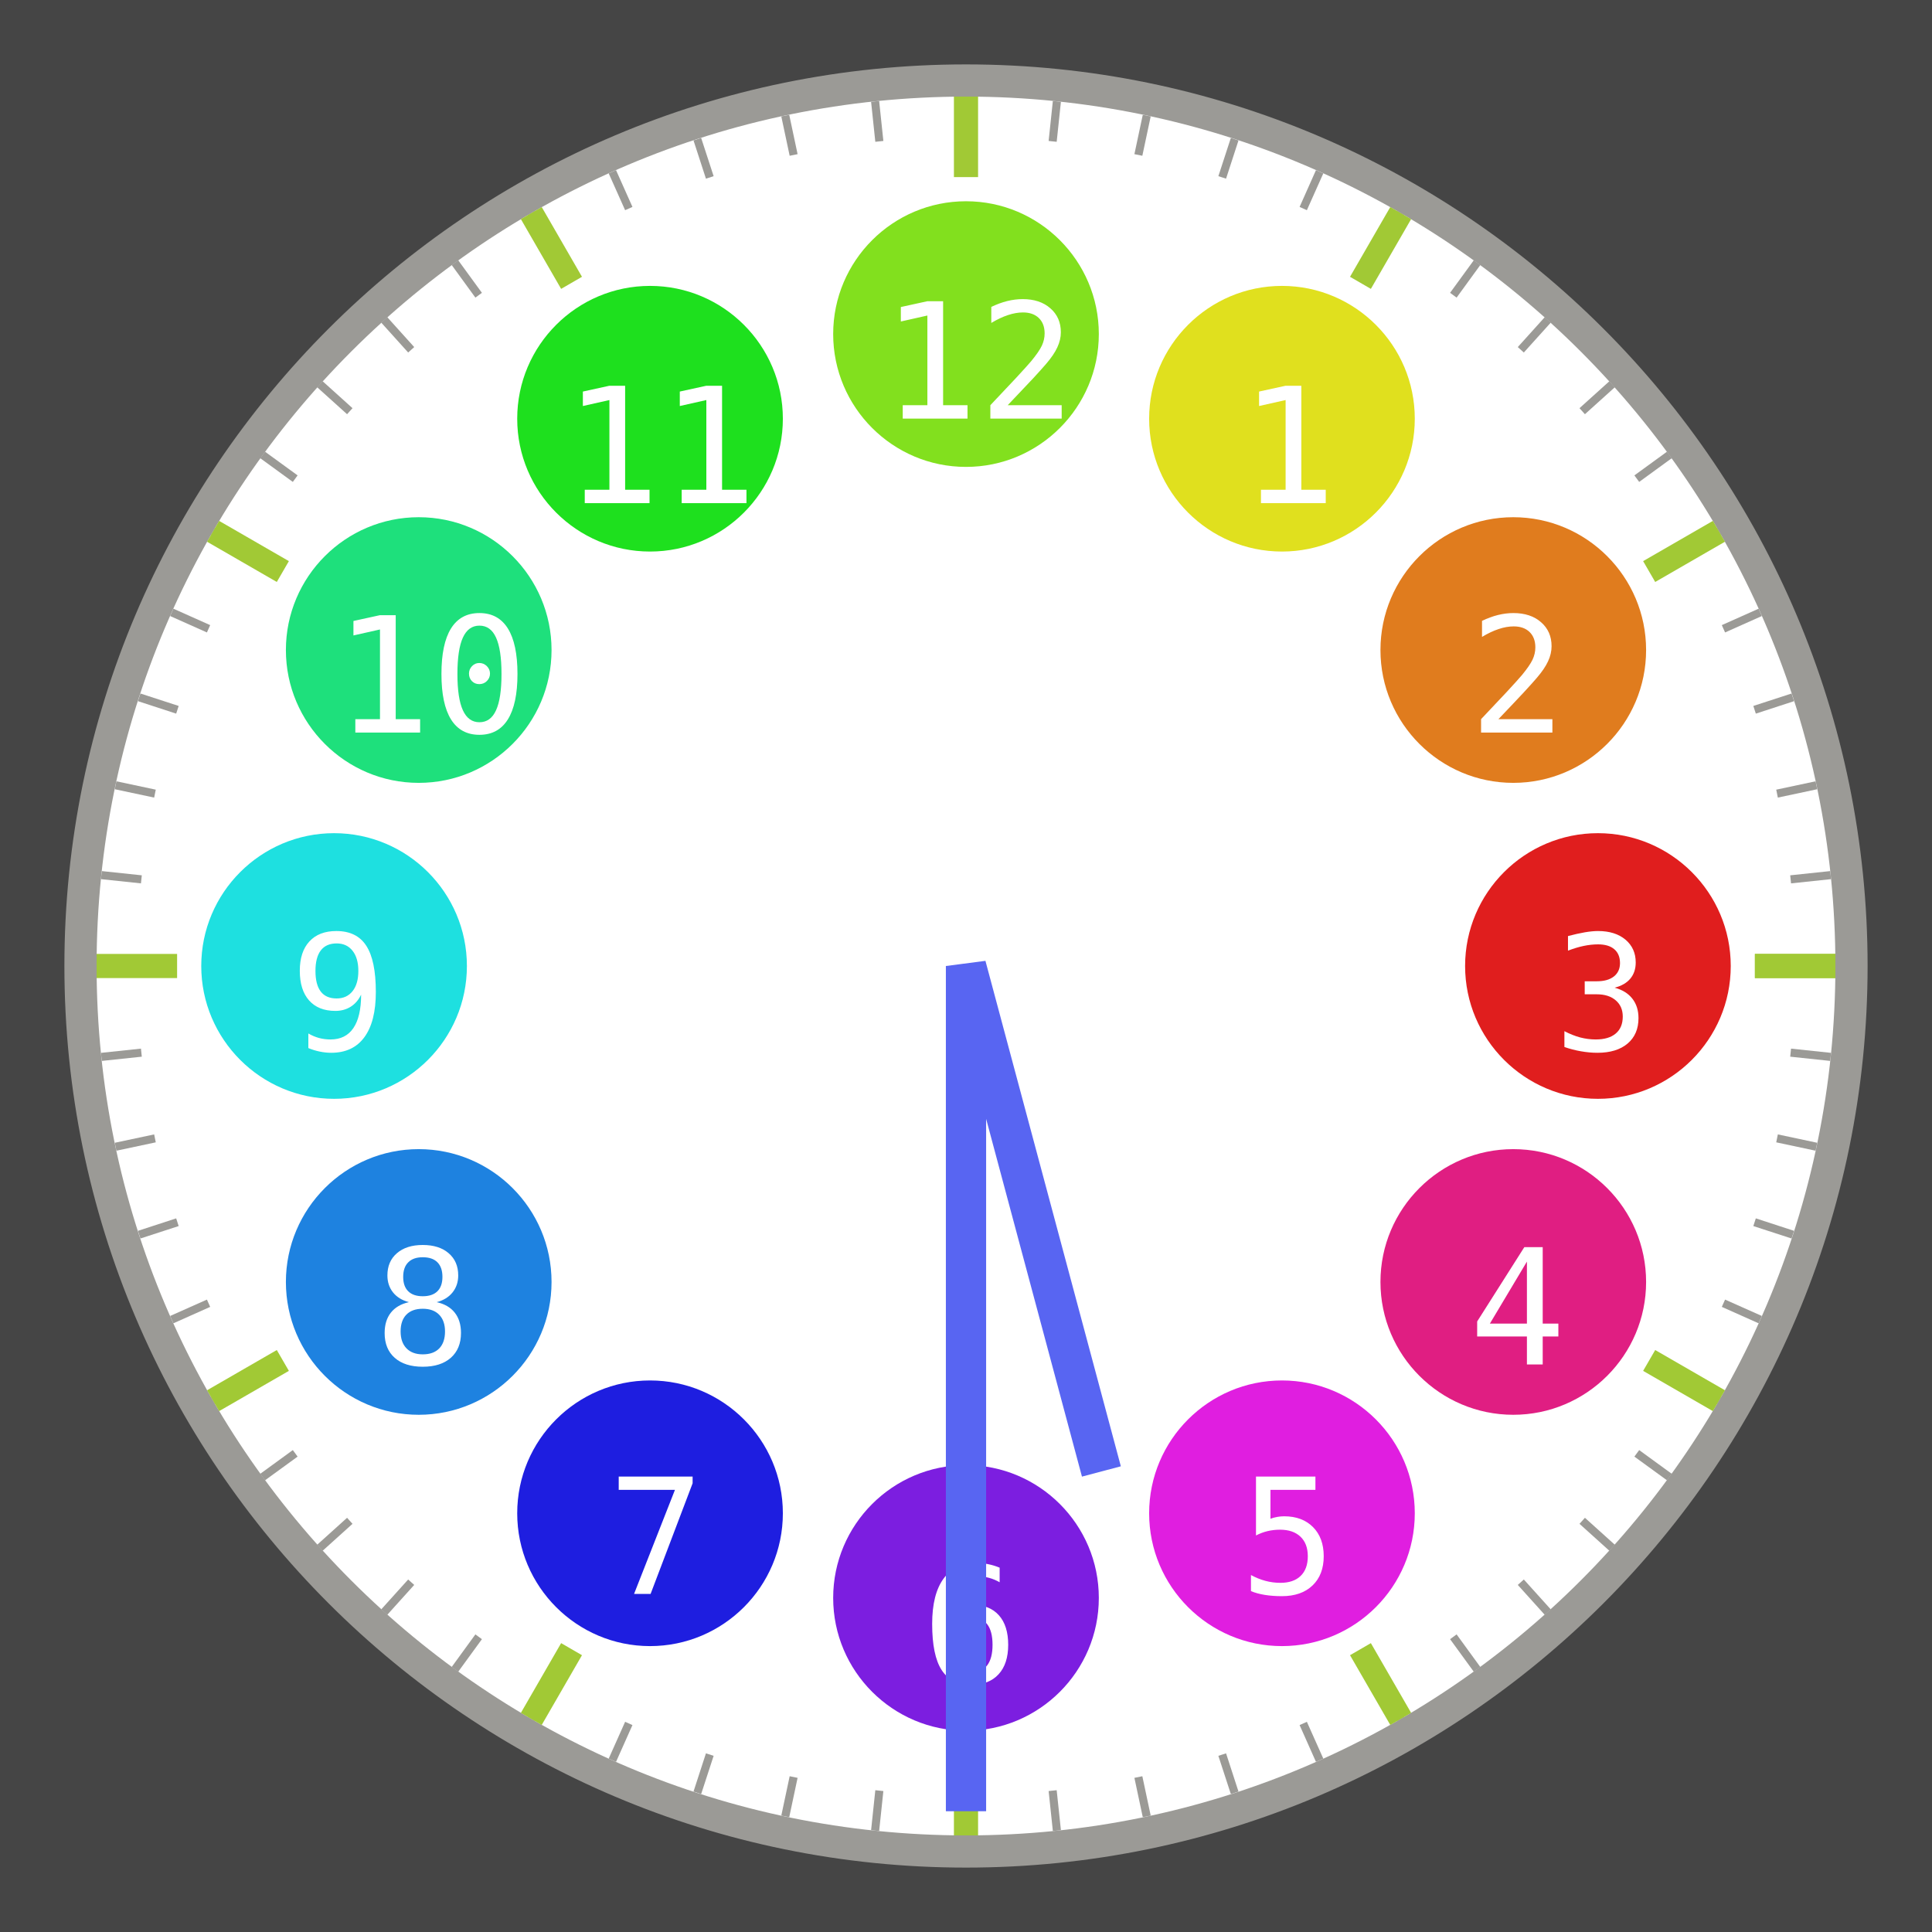
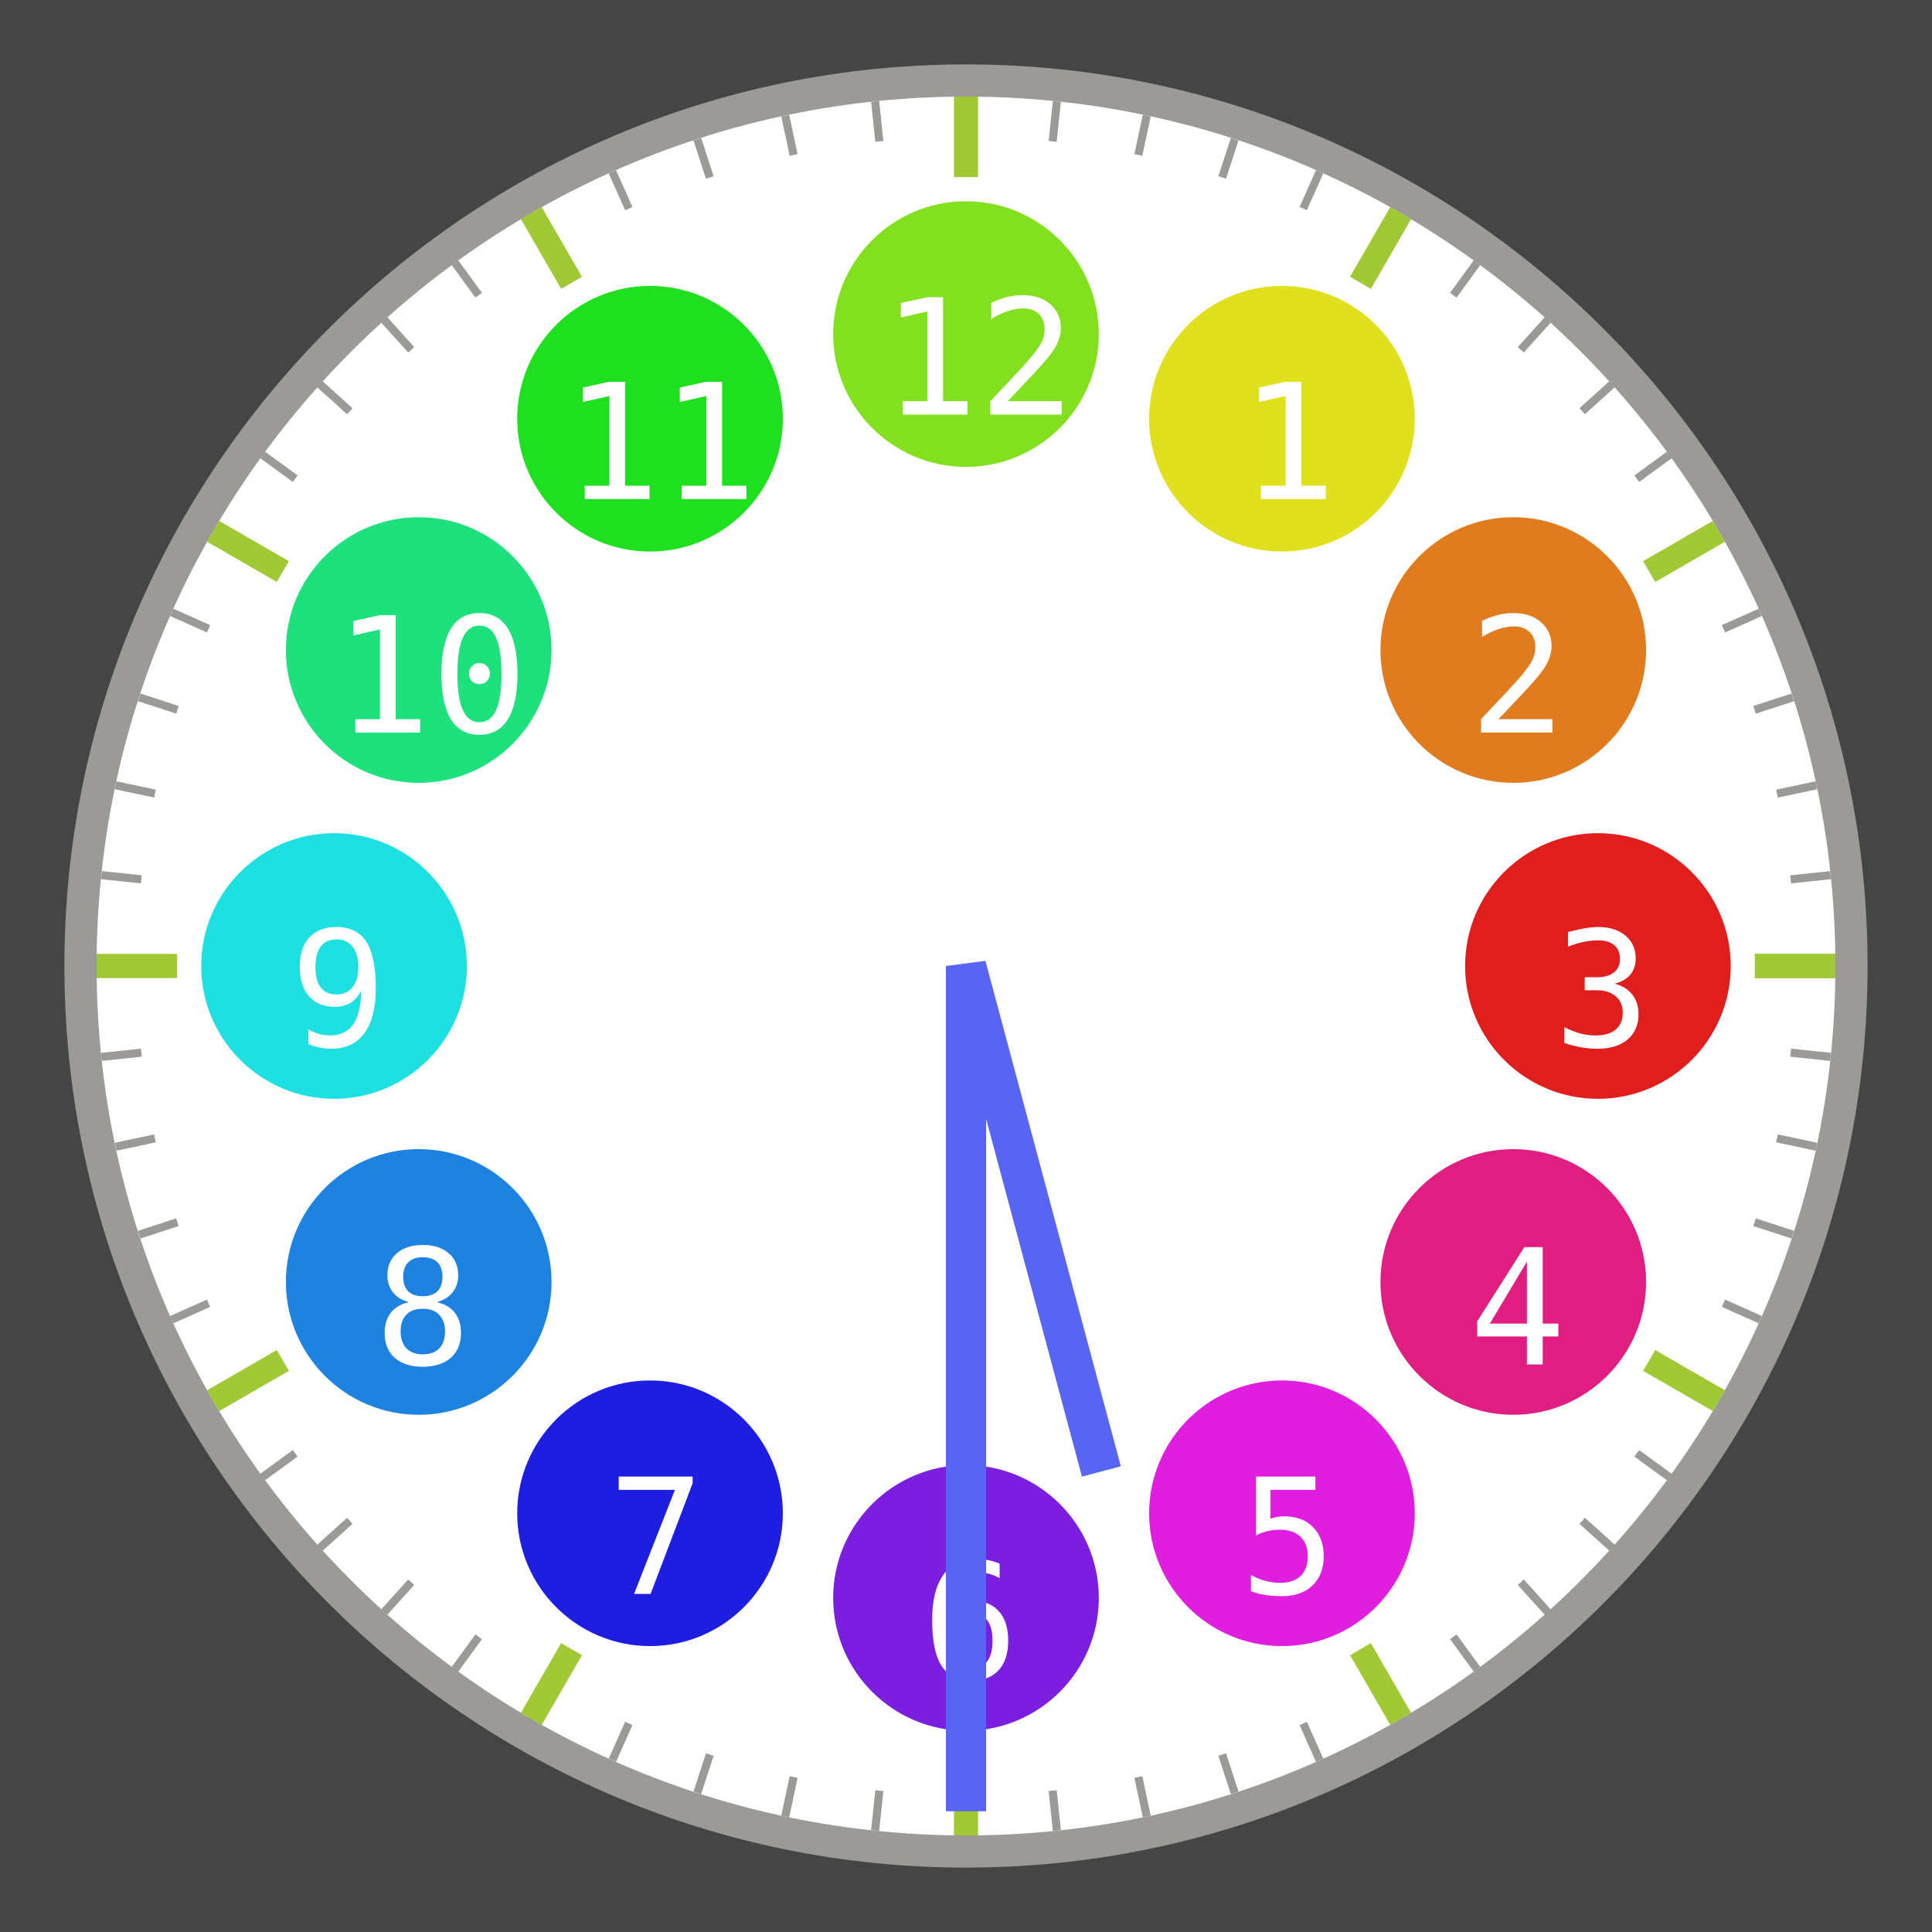
<svg xmlns="http://www.w3.org/2000/svg" version="1.1" viewBox="0 0 480 480">
  <defs>
    <clipPath id="clip_0">
      <polygon points="0 0,480 0,480 480,0 480" />
    </clipPath>
  </defs>
  <g clip-path="url(#clip_0)">
    <path style="fill:#FFFFFF;" d="M 0,0 L 480,0 L 480,480 L 0,480 L 0,0 Z" />
    <defs>
      <clipPath id="clip_1">
        <polygon points="0 0,480 0,480 480,0 480" />
      </clipPath>
    </defs>
    <g clip-path="url(#clip_1)">
      <path style="fill:#454545;" d="M 0,0 L 480,0 L 480,480 L 0,480 L 0,0 Z" />
      <path style="fill:#FFFFFF;" d="M 240,460 C 361.41,460 460,361.41 460,240 C 460,118.59 361.41,20 240,20 C 118.59,20 20,118.59 20,240 C 20,361.41 118.59,460 240,460 Z" />
      <path style="fill:#9B9A96;" d="M 240,464 C 363.61,464 464,363.61 464,240 C 464,116.39 363.61,16 240,16 C 116.39,16 16,116.39 16,240 C 16,363.61 116.39,464 240,464 M 240,456 C 120.80,456 24,359.20 24,240 C 24,120.80 120.80,24 240,24 C 359.20,24 456,120.80 456,240 C 456,359.20 359.20,456 240,456 Z" />
      <path style="fill:#9B9A96;" d="M 456,239 L 456,241 L 446,241 L 446,239 L 456,239 Z" />
      <path style="fill:#9B9A96;" d="M 454.70,216.42 L 454.92,218.42 L 444.98,219.47 L 444.77,217.47 L 454.70,216.42 Z" />
      <path style="fill:#9B9A96;" d="M 451.08,194.11 L 451.48,196.08 L 441.70,198.16 L 441.30,196.19 L 451.08,194.11 Z" />
      <path style="fill:#9B9A96;" d="M 445.11,172.30 L 445.73,174.20 L 436.23,177.30 L 435.61,175.39 L 445.11,172.30 Z" />
      <path style="fill:#9B9A96;" d="M 436.92,151.23 L 437.73,153.05 L 428.59,157.13 L 427.78,155.31 L 436.92,151.23 Z" />
      <path style="fill:#9B9A96;" d="M 426.56,131.14 L 427.56,132.86 L 418.91,137.86 L 417.91,136.14 L 426.56,131.14 Z" />
      <path style="fill:#9B9A96;" d="M 414.16,112.22 L 415.34,113.84 L 407.25,119.73 L 406.06,118.11 L 414.16,112.22 Z" />
      <path style="fill:#9B9A96;" d="M 399.84,94.72 L 401.19,96.22 L 393.77,102.91 L 392.42,101.41 L 399.84,94.72 Z" />
      <path style="fill:#9B9A96;" d="M 383.78,78.81 L 385.28,80.16 L 378.59,87.58 L 377.09,86.23 L 383.78,78.81 Z" />
      <path style="fill:#9B9A96;" d="M 366.16,64.66 L 367.78,65.84 L 361.89,73.94 L 360.27,72.75 L 366.16,64.66 Z" />
      <path style="fill:#9B9A96;" d="M 347.14,52.44 L 348.86,53.44 L 343.86,62.09 L 342.14,61.09 L 347.14,52.44 Z" />
      <path style="fill:#9B9A96;" d="M 326.95,42.27 L 328.77,43.08 L 324.69,52.22 L 322.88,51.41 L 326.95,42.27 Z" />
      <path style="fill:#9B9A96;" d="M 305.80,34.27 L 307.70,34.89 L 304.61,44.39 L 302.70,43.77 L 305.80,34.27 Z" />
      <path style="fill:#9B9A96;" d="M 283.92,28.52 L 285.89,28.92 L 283.81,38.70 L 281.84,38.30 L 283.92,28.52 Z" />
      <path style="fill:#9B9A96;" d="M 261.58,25.08 L 263.58,25.30 L 262.53,35.23 L 260.53,35.02 L 261.58,25.08 Z" />
      <path style="fill:#9B9A96;" d="M 239,24 L 241,24 L 241,34 L 239,34 L 239,24 Z" />
      <path style="fill:#9B9A96;" d="M 216.42,25.30 L 218.42,25.08 L 219.47,35.02 L 217.47,35.23 L 216.42,25.30 Z" />
      <path style="fill:#9B9A96;" d="M 194.11,28.92 L 196.08,28.52 L 198.16,38.30 L 196.19,38.70 L 194.11,28.92 Z" />
      <path style="fill:#9B9A96;" d="M 172.30,34.89 L 174.20,34.27 L 177.30,43.77 L 175.39,44.39 L 172.30,34.89 Z" />
      <path style="fill:#9B9A96;" d="M 151.23,43.08 L 153.05,42.27 L 157.13,51.41 L 155.31,52.22 L 151.23,43.08 Z" />
      <path style="fill:#9B9A96;" d="M 131.14,53.44 L 132.86,52.44 L 137.86,61.09 L 136.14,62.09 L 131.14,53.44 Z" />
      <path style="fill:#9B9A96;" d="M 112.22,65.84 L 113.84,64.66 L 119.73,72.75 L 118.11,73.94 L 112.22,65.84 Z" />
      <path style="fill:#9B9A96;" d="M 94.72,80.16 L 96.22,78.81 L 102.91,86.23 L 101.41,87.58 L 94.72,80.16 Z" />
      <path style="fill:#9B9A96;" d="M 78.81,96.22 L 80.16,94.72 L 87.58,101.41 L 86.23,102.91 L 78.81,96.22 Z" />
      <path style="fill:#9B9A96;" d="M 64.66,113.84 L 65.84,112.22 L 73.94,118.11 L 72.75,119.73 L 64.66,113.84 Z" />
      <path style="fill:#9B9A96;" d="M 52.44,132.86 L 53.44,131.14 L 62.09,136.14 L 61.09,137.86 L 52.44,132.86 Z" />
      <path style="fill:#9B9A96;" d="M 42.27,153.05 L 43.08,151.23 L 52.22,155.31 L 51.41,157.13 L 42.27,153.05 Z" />
      <path style="fill:#9B9A96;" d="M 34.27,174.20 L 34.89,172.30 L 44.39,175.39 L 43.77,177.30 L 34.27,174.20 Z" />
      <path style="fill:#9B9A96;" d="M 28.52,196.08 L 28.92,194.11 L 38.70,196.19 L 38.30,198.16 L 28.52,196.08 Z" />
      <path style="fill:#9B9A96;" d="M 25.08,218.42 L 25.30,216.42 L 35.23,217.47 L 35.02,219.47 L 25.08,218.42 Z" />
      <path style="fill:#9B9A96;" d="M 24,241 L 24,239 L 34,239 L 34,241 L 24,241 Z" />
      <path style="fill:#9B9A96;" d="M 25.30,263.58 L 25.08,261.58 L 35.02,260.53 L 35.23,262.53 L 25.30,263.58 Z" />
      <path style="fill:#9B9A96;" d="M 28.92,285.89 L 28.52,283.92 L 38.30,281.84 L 38.70,283.81 L 28.92,285.89 Z" />
      <path style="fill:#9B9A96;" d="M 34.89,307.70 L 34.27,305.80 L 43.77,302.70 L 44.39,304.61 L 34.89,307.70 Z" />
      <path style="fill:#9B9A96;" d="M 43.08,328.77 L 42.27,326.95 L 51.41,322.88 L 52.22,324.69 L 43.08,328.77 Z" />
      <path style="fill:#9B9A96;" d="M 53.44,348.86 L 52.44,347.14 L 61.09,342.14 L 62.09,343.86 L 53.44,348.86 Z" />
      <path style="fill:#9B9A96;" d="M 65.84,367.78 L 64.66,366.16 L 72.75,360.27 L 73.94,361.89 L 65.84,367.78 Z" />
      <path style="fill:#9B9A96;" d="M 80.16,385.28 L 78.81,383.78 L 86.23,377.09 L 87.58,378.59 L 80.16,385.28 Z" />
      <path style="fill:#9B9A96;" d="M 96.22,401.19 L 94.72,399.84 L 101.41,392.42 L 102.91,393.77 L 96.22,401.19 Z" />
      <path style="fill:#9B9A96;" d="M 113.84,415.34 L 112.22,414.16 L 118.11,406.06 L 119.73,407.25 L 113.84,415.34 Z" />
      <path style="fill:#9B9A96;" d="M 132.86,427.56 L 131.14,426.56 L 136.14,417.91 L 137.86,418.91 L 132.86,427.56 Z" />
      <path style="fill:#9B9A96;" d="M 153.05,437.73 L 151.23,436.92 L 155.31,427.78 L 157.13,428.59 L 153.05,437.73 Z" />
      <path style="fill:#9B9A96;" d="M 174.20,445.73 L 172.30,445.11 L 175.39,435.61 L 177.30,436.23 L 174.20,445.73 Z" />
      <path style="fill:#9B9A96;" d="M 196.08,451.48 L 194.11,451.08 L 196.19,441.30 L 198.16,441.70 L 196.08,451.48 Z" />
      <path style="fill:#9B9A96;" d="M 218.42,454.92 L 216.42,454.70 L 217.47,444.77 L 219.47,444.98 L 218.42,454.92 Z" />
      <path style="fill:#9B9A96;" d="M 241,456 L 239,456 L 239,446 L 241,446 L 241,456 Z" />
      <path style="fill:#9B9A96;" d="M 263.58,454.70 L 261.58,454.92 L 260.53,444.98 L 262.53,444.77 L 263.58,454.70 Z" />
      <path style="fill:#9B9A96;" d="M 285.89,451.08 L 283.92,451.48 L 281.84,441.70 L 283.81,441.30 L 285.89,451.08 Z" />
      <path style="fill:#9B9A96;" d="M 307.70,445.11 L 305.80,445.73 L 302.70,436.23 L 304.61,435.61 L 307.70,445.11 Z" />
      <path style="fill:#9B9A96;" d="M 328.77,436.92 L 326.95,437.73 L 322.88,428.59 L 324.69,427.78 L 328.77,436.92 Z" />
      <path style="fill:#9B9A96;" d="M 348.86,426.56 L 347.14,427.56 L 342.14,418.91 L 343.86,417.91 L 348.86,426.56 Z" />
      <path style="fill:#9B9A96;" d="M 367.78,414.16 L 366.16,415.34 L 360.27,407.25 L 361.89,406.06 L 367.78,414.16 Z" />
      <path style="fill:#9B9A96;" d="M 385.28,399.84 L 383.78,401.19 L 377.09,393.77 L 378.59,392.42 L 385.28,399.84 Z" />
      <path style="fill:#9B9A96;" d="M 401.19,383.78 L 399.84,385.28 L 392.42,378.59 L 393.77,377.09 L 401.19,383.78 Z" />
      <path style="fill:#9B9A96;" d="M 415.34,366.16 L 414.16,367.78 L 406.06,361.89 L 407.25,360.27 L 415.34,366.16 Z" />
      <path style="fill:#9B9A96;" d="M 427.56,347.14 L 426.56,348.86 L 417.91,343.86 L 418.91,342.14 L 427.56,347.14 Z" />
      <path style="fill:#9B9A96;" d="M 437.73,326.95 L 436.92,328.77 L 427.78,324.69 L 428.59,322.88 L 437.73,326.95 Z" />
      <path style="fill:#9B9A96;" d="M 445.73,305.80 L 445.11,307.70 L 435.61,304.61 L 436.23,302.70 L 445.73,305.80 Z" />
      <path style="fill:#9B9A96;" d="M 451.48,283.92 L 451.08,285.89 L 441.30,283.81 L 441.70,281.84 L 451.48,283.92 Z" />
      <path style="fill:#9B9A96;" d="M 454.92,261.58 L 454.70,263.58 L 444.77,262.53 L 444.98,260.53 L 454.92,261.58 Z" />
      <path style="fill:#9B9A96;" d="M 456,239 L 456,241 L 446,241 L 446,239 L 456,239 Z" />
      <path style="fill:#A1C935;" d="M 456,237 L 456,243 L 436,243 L 436,237 L 456,237 Z" />
      <path style="fill:#A1C935;" d="M 425.56,129.41 L 428.56,134.59 L 411.23,144.59 L 408.23,139.41 L 425.56,129.41 Z" />
      <path style="fill:#A1C935;" d="M 345.41,51.44 L 350.59,54.44 L 340.59,71.77 L 335.41,68.77 L 345.41,51.44 Z" />
      <path style="fill:#A1C935;" d="M 237,24 L 243,24 L 243,44 L 237,44 L 237,24 Z" />
      <path style="fill:#A1C935;" d="M 129.41,54.44 L 134.59,51.44 L 144.59,68.77 L 139.41,71.77 L 129.41,54.44 Z" />
      <path style="fill:#A1C935;" d="M 51.44,134.59 L 54.44,129.41 L 71.77,139.41 L 68.77,144.59 L 51.44,134.59 Z" />
      <path style="fill:#A1C935;" d="M 24,243 L 24,237 L 44,237 L 44,243 L 24,243 Z" />
      <path style="fill:#A1C935;" d="M 54.44,350.59 L 51.44,345.41 L 68.77,335.41 L 71.77,340.59 L 54.44,350.59 Z" />
      <path style="fill:#A1C935;" d="M 134.59,428.56 L 129.41,425.56 L 139.41,408.23 L 144.59,411.23 L 134.59,428.56 Z" />
      <path style="fill:#A1C935;" d="M 243,456 L 237,456 L 237,436 L 243,436 L 243,456 Z" />
      <path style="fill:#A1C935;" d="M 350.59,425.56 L 345.41,428.56 L 335.41,411.23 L 340.59,408.23 L 350.59,425.56 Z" />
      <path style="fill:#A1C935;" d="M 428.56,345.41 L 425.56,350.59 L 408.23,340.59 L 411.23,335.41 L 428.56,345.41 Z" />
      <path style="fill:#A1C935;" d="M 456,237 L 456,243 L 436,243 L 436,237 L 456,237 Z" />
      <path style="fill:#E0E01E;" d="M 318.50,137.03 C 336.70,137.03 351.50,122.23 351.50,104.03 C 351.50,85.83 336.70,71.03 318.50,71.03 C 300.30,71.03 285.50,85.83 285.50,104.03 C 285.50,122.23 300.30,137.03 318.50,137.03 Z" />
-       <text x="308" y="125" xml:space="preserve" style="font-size:40px;font-family:Cerial,monospace;fill:#FFFFFF;">1</text>
+       <text x="308" y="124" xml:space="preserve" style="font-size:40px;font-family:Cerial,monospace;fill:#FFFFFF;">1</text>
      <path style="fill:#E07C1E;" d="M 375.97,194.50 C 394.17,194.50 408.97,179.70 408.97,161.50 C 408.97,143.30 394.17,128.50 375.97,128.50 C 357.77,128.50 342.97,143.30 342.97,161.50 C 342.97,179.70 357.77,194.50 375.97,194.50 Z" />
      <text x="365" y="182" xml:space="preserve" style="font-size:40px;font-family:Cerial,monospace;fill:#FFFFFF;">2</text>
      <path style="fill:#E01E1E;" d="M 397,273 C 415.20,273 430,258.20 430,240 C 430,221.80 415.20,207 397,207 C 378.80,207 364,221.80 364,240 C 364,258.20 378.80,273 397,273 Z" />
-       <text x="386" y="261" xml:space="preserve" style="font-size:40px;font-family:Cerial,monospace;fill:#FFFFFF;">3</text>
+       <text x="386" y="260" xml:space="preserve" style="font-size:40px;font-family:Cerial,monospace;fill:#FFFFFF;">3</text>
      <path style="fill:#E01E82;" d="M 375.97,351.50 C 394.17,351.50 408.97,336.70 408.97,318.50 C 408.97,300.30 394.17,285.50 375.97,285.50 C 357.77,285.50 342.97,300.30 342.97,318.50 C 342.97,336.70 357.77,351.50 375.97,351.50 Z" />
      <text x="365" y="339" xml:space="preserve" style="font-size:40px;font-family:Cerial,monospace;fill:#FFFFFF;">4</text>
      <path style="fill:#E01EE0;" d="M 318.50,408.97 C 336.70,408.97 351.50,394.17 351.50,375.97 C 351.50,357.77 336.70,342.97 318.50,342.97 C 300.30,342.97 285.50,357.77 285.50,375.97 C 285.50,394.17 300.30,408.97 318.50,408.97 Z" />
      <text x="308" y="396" xml:space="preserve" style="font-size:40px;font-family:Cerial,monospace;fill:#FFFFFF;">5</text>
      <path style="fill:#7C1EE0;" d="M 240,430 C 258.20,430 273,415.20 273,397 C 273,378.80 258.20,364 240,364 C 221.80,364 207,378.80 207,397 C 207,415.20 221.80,430 240,430 Z" />
-       <text x="229" y="418" xml:space="preserve" style="font-size:40px;font-family:Cerial,monospace;fill:#FFFFFF;">6</text>
+       <text x="229" y="417" xml:space="preserve" style="font-size:40px;font-family:Cerial,monospace;fill:#FFFFFF;">6</text>
      <path style="fill:#1E1EE0;" d="M 161.50,408.97 C 179.70,408.97 194.50,394.17 194.50,375.97 C 194.50,357.77 179.70,342.97 161.50,342.97 C 143.30,342.97 128.50,357.77 128.50,375.97 C 128.50,394.17 143.30,408.97 161.50,408.97 Z" />
      <text x="151" y="396" xml:space="preserve" style="font-size:40px;font-family:Cerial,monospace;fill:#FFFFFF;">7</text>
      <path style="fill:#1E82E0;" d="M 104.03,351.50 C 122.23,351.50 137.03,336.70 137.03,318.50 C 137.03,300.30 122.23,285.50 104.03,285.50 C 85.83,285.50 71.03,300.30 71.03,318.50 C 71.03,336.70 85.83,351.50 104.03,351.50 Z" />
      <text x="93" y="339" xml:space="preserve" style="font-size:40px;font-family:Cerial,monospace;fill:#FFFFFF;">8</text>
      <path style="fill:#1EE0E0;" d="M 83,273 C 101.20,273 116,258.20 116,240 C 116,221.80 101.20,207 83,207 C 64.80,207 50,221.80 50,240 C 50,258.20 64.80,273 83,273 Z" />
-       <text x="72" y="261" xml:space="preserve" style="font-size:40px;font-family:Cerial,monospace;fill:#FFFFFF;">9</text>
+       <text x="72" y="260" xml:space="preserve" style="font-size:40px;font-family:Cerial,monospace;fill:#FFFFFF;">9</text>
      <path style="fill:#1EE07C;" d="M 104.03,194.50 C 122.23,194.50 137.03,179.70 137.03,161.50 C 137.03,143.30 122.23,128.50 104.03,128.50 C 85.83,128.50 71.03,143.30 71.03,161.50 C 71.03,179.70 85.83,194.50 104.03,194.50 Z" />
      <text x="83" y="182" xml:space="preserve" style="font-size:40px;font-family:Cerial,monospace;fill:#FFFFFF;">10</text>
      <path style="fill:#1EE01E;" d="M 161.50,137.03 C 179.70,137.03 194.50,122.23 194.50,104.03 C 194.50,85.83 179.70,71.03 161.50,71.03 C 143.30,71.03 128.50,85.83 128.50,104.03 C 128.50,122.23 143.30,137.03 161.50,137.03 Z" />
-       <text x="140" y="125" xml:space="preserve" style="font-size:40px;font-family:Cerial,monospace;fill:#FFFFFF;">11</text>
+       <text x="140" y="124" xml:space="preserve" style="font-size:40px;font-family:Cerial,monospace;fill:#FFFFFF;">11</text>
      <path style="fill:#82E01E;" d="M 240,116 C 258.20,116 273,101.20 273,83 C 273,64.80 258.20,50 240,50 C 221.80,50 207,64.80 207,83 C 207,101.20 221.80,116 240,116 Z" />
-       <text x="219" y="104" xml:space="preserve" style="font-size:40px;font-family:Cerial,monospace;fill:#FFFFFF;">12</text>
+       <text x="219" y="103" xml:space="preserve" style="font-size:40px;font-family:Cerial,monospace;fill:#FFFFFF;">12</text>
      <path style="fill:#5865F2;" d="M 245,450 L 245,240 L 235.17,241.28 L 268.81,366.86 L 278.47,364.30 L 244.83,238.72 L 235,240 L 235,450 L 245,450 Z" />
    </g>
  </g>
</svg>
